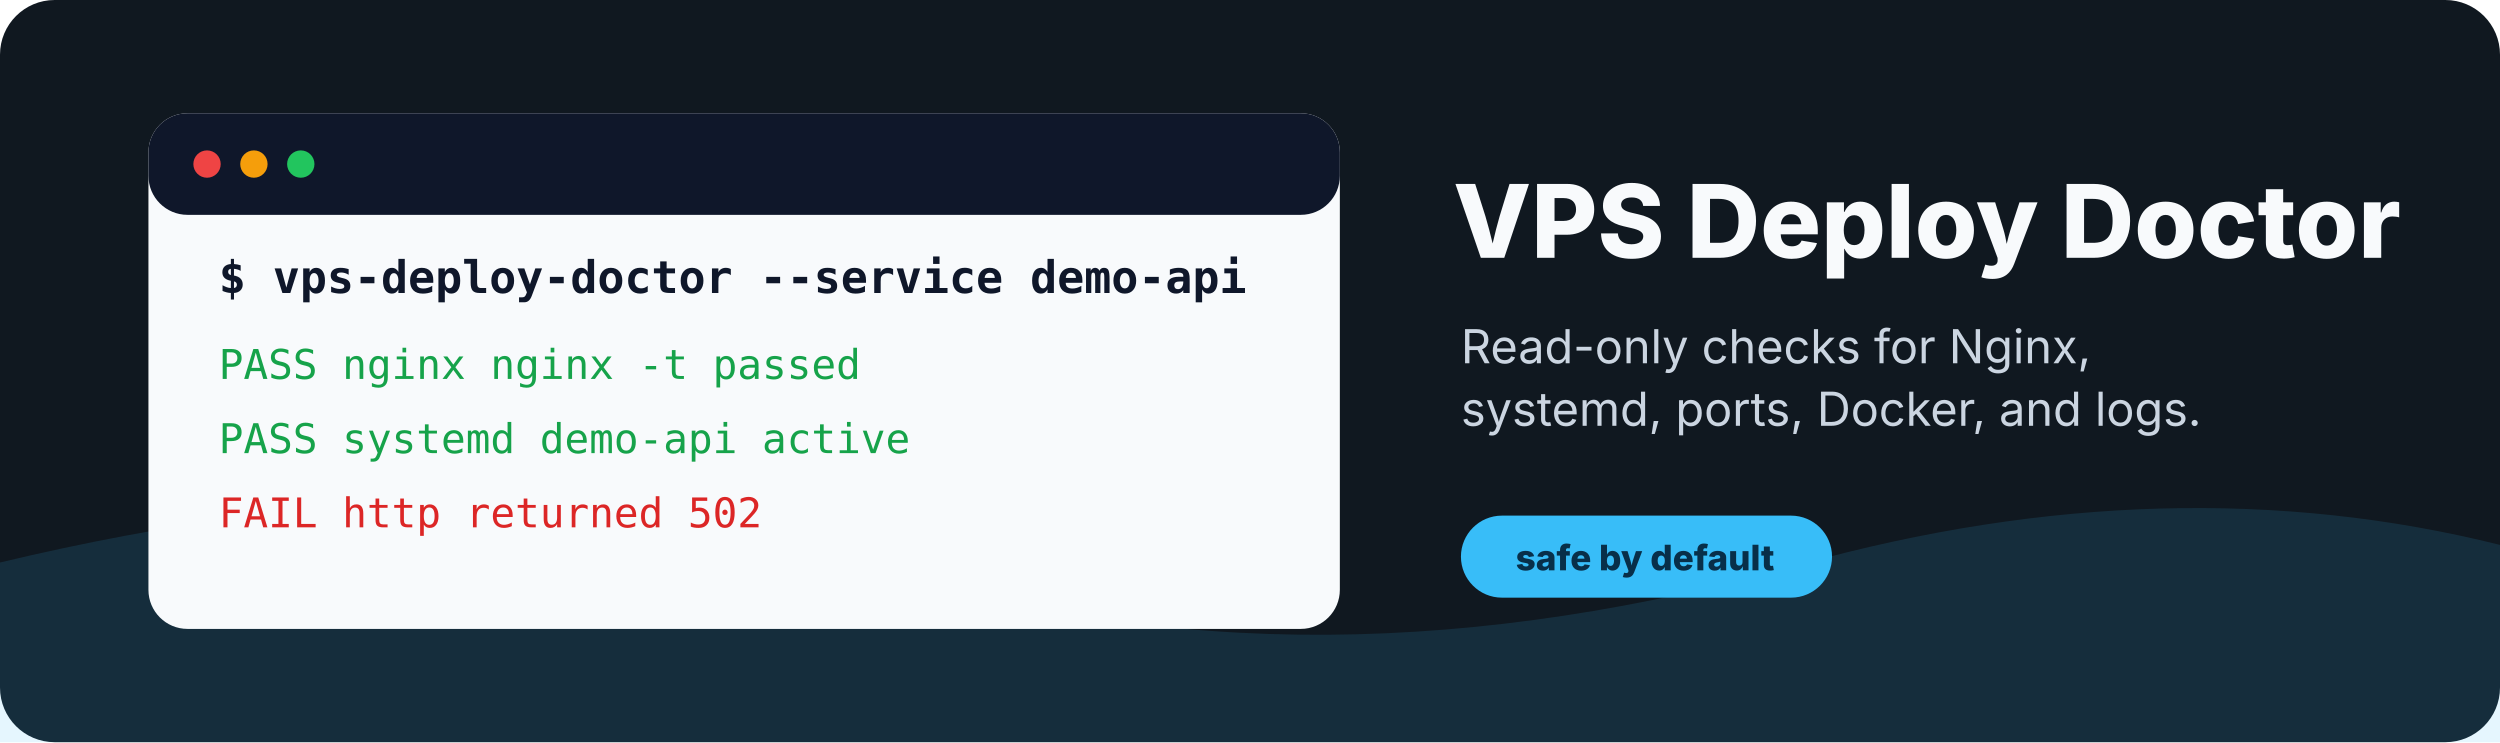
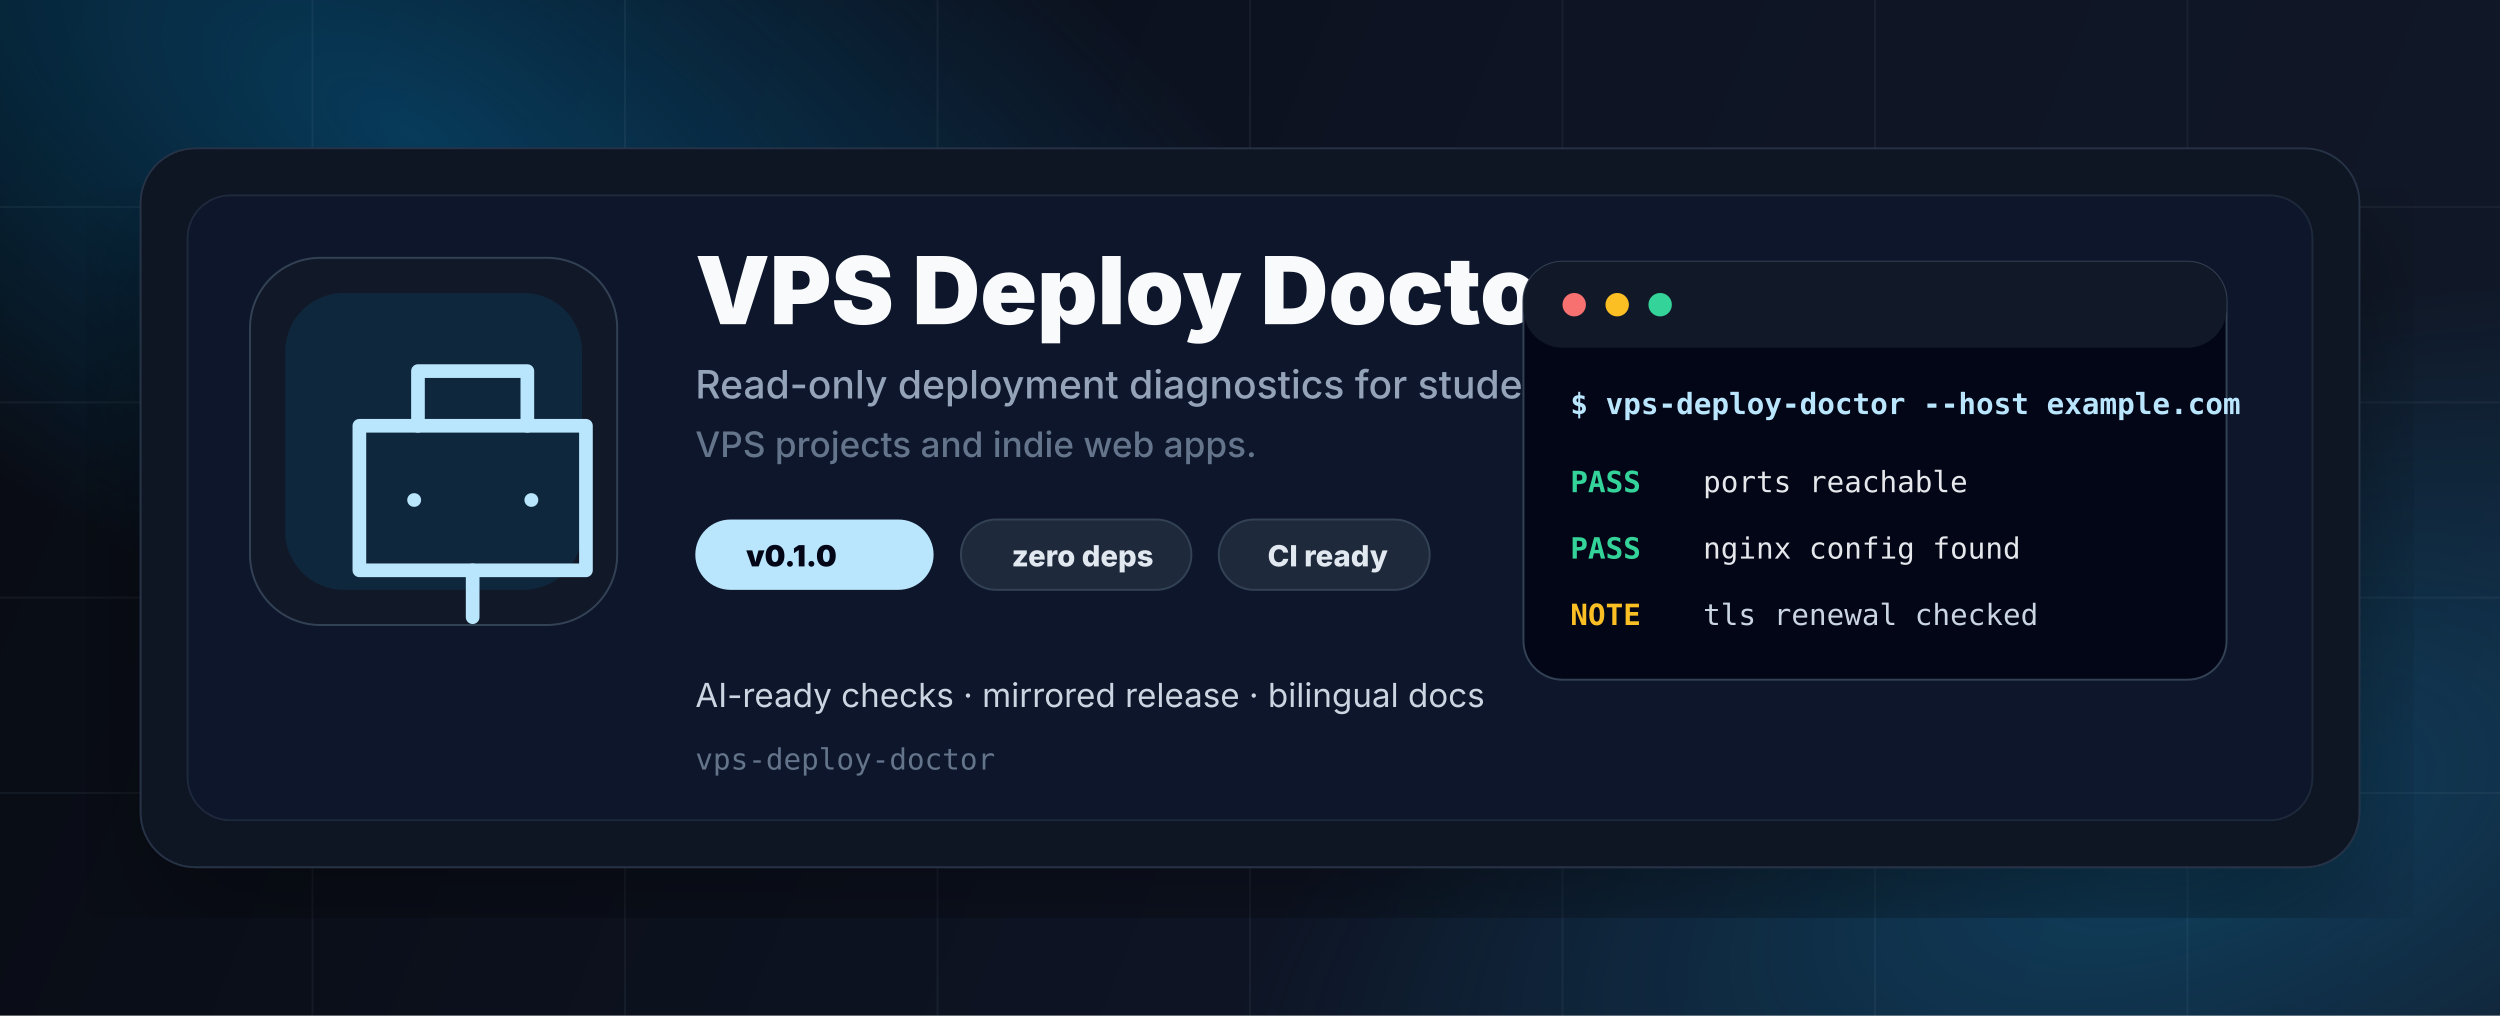
- <svg xmlns="http://www.w3.org/2000/svg" width="1280" height="380" viewBox="0 0 1280 380" role="img" aria-label="VPS Deploy Doctor banner">
-   <rect width="1280" height="380" rx="28" fill="#101820" />
-   <path d="M0 288c176-42 322-42 438-2 161 55 322 48 484 3 126-35 246-38 358-10v101H0Z" fill="#38bdf8" opacity=".13" />
-   <rect x="76" y="58" width="610" height="264" rx="20" fill="#f8fafc" />
-   <rect x="76" y="58" width="610" height="52" rx="20" fill="#0f172a" />
-   <circle cx="106" cy="84" r="7" fill="#ef4444" />
-   <circle cx="130" cy="84" r="7" fill="#f59e0b" />
-   <circle cx="154" cy="84" r="7" fill="#22c55e" />
-   <text x="112" y="150" font-family="Consolas, Menlo, monospace" font-size="23" fill="#0f172a" font-weight="700">$ vps-deploy-doctor --service demo-api</text>
-   <text x="112" y="194" font-family="Consolas, Menlo, monospace" font-size="21" fill="#16a34a">PASS nginx       nginx -t passed</text>
-   <text x="112" y="232" font-family="Consolas, Menlo, monospace" font-size="21" fill="#16a34a">PASS systemd     demo-api active</text>
-   <text x="112" y="270" font-family="Consolas, Menlo, monospace" font-size="21" fill="#dc2626">FAIL http        returned 502</text>
-   <text x="744" y="132" font-family="Inter, Arial, sans-serif" font-size="52" fill="#f8fafc" font-weight="800">VPS Deploy Doctor</text>
-   <text x="748" y="186" font-family="Inter, Arial, sans-serif" font-size="24" fill="#cbd5e1">Read-only checks for Nginx,</text>
-   <text x="748" y="218" font-family="Inter, Arial, sans-serif" font-size="24" fill="#cbd5e1">systemd, ports, Docker, and logs.</text>
-   <rect x="748" y="264" width="190" height="42" rx="21" fill="#38bdf8" />
-   <text x="776" y="292" font-family="Inter, Arial, sans-serif" font-size="18" fill="#082f49" font-weight="800">safe by default</text>
+ <svg xmlns="http://www.w3.org/2000/svg" width="1280" height="520" viewBox="0 0 1280 520" fill="none">
+   <defs>
+     <linearGradient id="bg" x1="0" y1="0" x2="1280" y2="520" gradientUnits="userSpaceOnUse">
+       <stop stop-color="#080B12" />
+       <stop offset=".55" stop-color="#0E1424" />
+       <stop offset="1" stop-color="#111827" />
+     </linearGradient>
+     <radialGradient id="glowA" cx="0" cy="0" r="1" gradientUnits="userSpaceOnUse" gradientTransform="translate(210 70) rotate(28) scale(560 260)">
+       <stop stop-color="#0284C7" stop-opacity=".38" />
+       <stop offset="1" stop-color="#0284C7" stop-opacity="0" />
+     </radialGradient>
+     <radialGradient id="glowB" cx="0" cy="0" r="1" gradientUnits="userSpaceOnUse" gradientTransform="translate(1120 430) rotate(160) scale(520 250)">
+       <stop stop-color="#0EA5E9" stop-opacity=".28" />
+       <stop offset="1" stop-color="#0EA5E9" stop-opacity="0" />
+     </radialGradient>
+     <filter id="shadow" x="44" y="66" width="1192" height="404" filterUnits="userSpaceOnUse" color-interpolation-filters="sRGB">
+       <feDropShadow dx="0" dy="30" stdDeviation="34" flood-color="#000000" flood-opacity=".38" />
+     </filter>
+   </defs>
+   <rect width="1280" height="520" fill="url(#bg)" />
+   <rect width="1280" height="520" fill="url(#glowA)" />
+   <rect width="1280" height="520" fill="url(#glowB)" />
+   <path d="M0 106h1280M0 206h1280M0 306h1280M0 406h1280M160 0v520M320 0v520M480 0v520M640 0v520M800 0v520M960 0v520M1120 0v520" stroke="#94A3B8" stroke-opacity=".08" />
+   <path d="M94 390C256 298 438 286 610 352C782 418 942 396 1186 260" stroke="#BAE6FD" stroke-width="2" stroke-opacity=".22" />
+   <g filter="url(#shadow)">
+     <rect x="72" y="76" width="1136" height="368" rx="28" fill="#0B1220" stroke="#263244" />
+     <rect x="96" y="100" width="1088" height="320" rx="22" fill="#0F172A" stroke="#1E293B" />
+   </g>
+   <g transform="translate(128 132)">
+     <rect width="188" height="188" rx="36" fill="#111827" stroke="#334155" />
+     <rect x="18" y="18" width="152" height="152" rx="30" fill="#0284C7" opacity=".14" />
+     <path d="M56 86h116v74H56V86Z" stroke="#BAE6FD" stroke-width="7" stroke-linecap="round" stroke-linejoin="round" />
+     <path d="M86 86V58h56v28M84 124h.1M144 124h.1M114 160v24" stroke="#BAE6FD" stroke-width="7" stroke-linecap="round" stroke-linejoin="round" />
+   </g>
+   <g transform="translate(356 128)">
+     <text x="0" y="38" fill="#F8FAFC" font-family="Inter,Segoe UI,Arial,sans-serif" font-size="48" font-weight="850">VPS Deploy Doctor</text>
+     <text x="0" y="76" fill="#94A3B8" font-family="Inter,Segoe UI,Arial,sans-serif" font-size="20" font-weight="500">Read-only deployment diagnostics for student</text>
+     <text x="0" y="106" fill="#64748B" font-family="Inter,Segoe UI,Arial,sans-serif" font-size="18" font-weight="500">VPS projects and indie web apps.</text>
+     <g transform="translate(0 138)">
+       <rect width="122" height="36" rx="18" fill="#BAE6FD" />
+       <text x="26" y="24" fill="#020617" font-family="Inter,Segoe UI,Arial,sans-serif" font-size="15" font-weight="850">v0.1.0</text>
+       <rect x="136" width="118" height="36" rx="18" fill="#1E293B" stroke="#334155" />
+       <text x="162" y="24" fill="#E2E8F0" font-family="Inter,Segoe UI,Arial,sans-serif" font-size="15" font-weight="760">zero deps</text>
+       <rect x="268" width="108" height="36" rx="18" fill="#1E293B" stroke="#334155" />
+       <text x="293" y="24" fill="#E2E8F0" font-family="Inter,Segoe UI,Arial,sans-serif" font-size="15" font-weight="760">CI ready</text>
+     </g>
+     <text x="0" y="234" fill="#CBD5E1" font-family="Inter,Segoe UI,Arial,sans-serif" font-size="17">AI-ready checks · mirrored release · bilingual docs</text>
+     <text x="0" y="266" fill="#64748B" font-family="JetBrains Mono,Consolas,monospace" font-size="15">vps-deploy-doctor</text>
+   </g>
+   <g transform="translate(780 134)">
+     <rect width="360" height="214" rx="20" fill="#020617" stroke="#334155" />
+     <rect x="0" y="0" width="360" height="44" rx="20" fill="#111827" />
+     <circle cx="26" cy="22" r="6" fill="#F87171" />
+     <circle cx="48" cy="22" r="6" fill="#FBBF24" />
+     <circle cx="70" cy="22" r="6" fill="#34D399" />
+     <text x="24" y="78" fill="#BAE6FD" font-family="JetBrains Mono,Consolas,monospace" font-size="15" font-weight="700">$ vps-deploy-doctor --host example.com</text>
+     <text x="24" y="118" fill="#34D399" font-family="JetBrains Mono,Consolas,monospace" font-size="15" font-weight="700">PASS</text>
+     <text x="92" y="118" fill="#E5E7EB" font-family="JetBrains Mono,Consolas,monospace" font-size="15">ports reachable</text>
+     <text x="24" y="152" fill="#34D399" font-family="JetBrains Mono,Consolas,monospace" font-size="15" font-weight="700">PASS</text>
+     <text x="92" y="152" fill="#E5E7EB" font-family="JetBrains Mono,Consolas,monospace" font-size="15">nginx config found</text>
+     <text x="24" y="186" fill="#FBBF24" font-family="JetBrains Mono,Consolas,monospace" font-size="15" font-weight="700">NOTE</text>
+     <text x="92" y="186" fill="#CBD5E1" font-family="JetBrains Mono,Consolas,monospace" font-size="15">tls renewal checked</text>
+   </g>
</svg>
